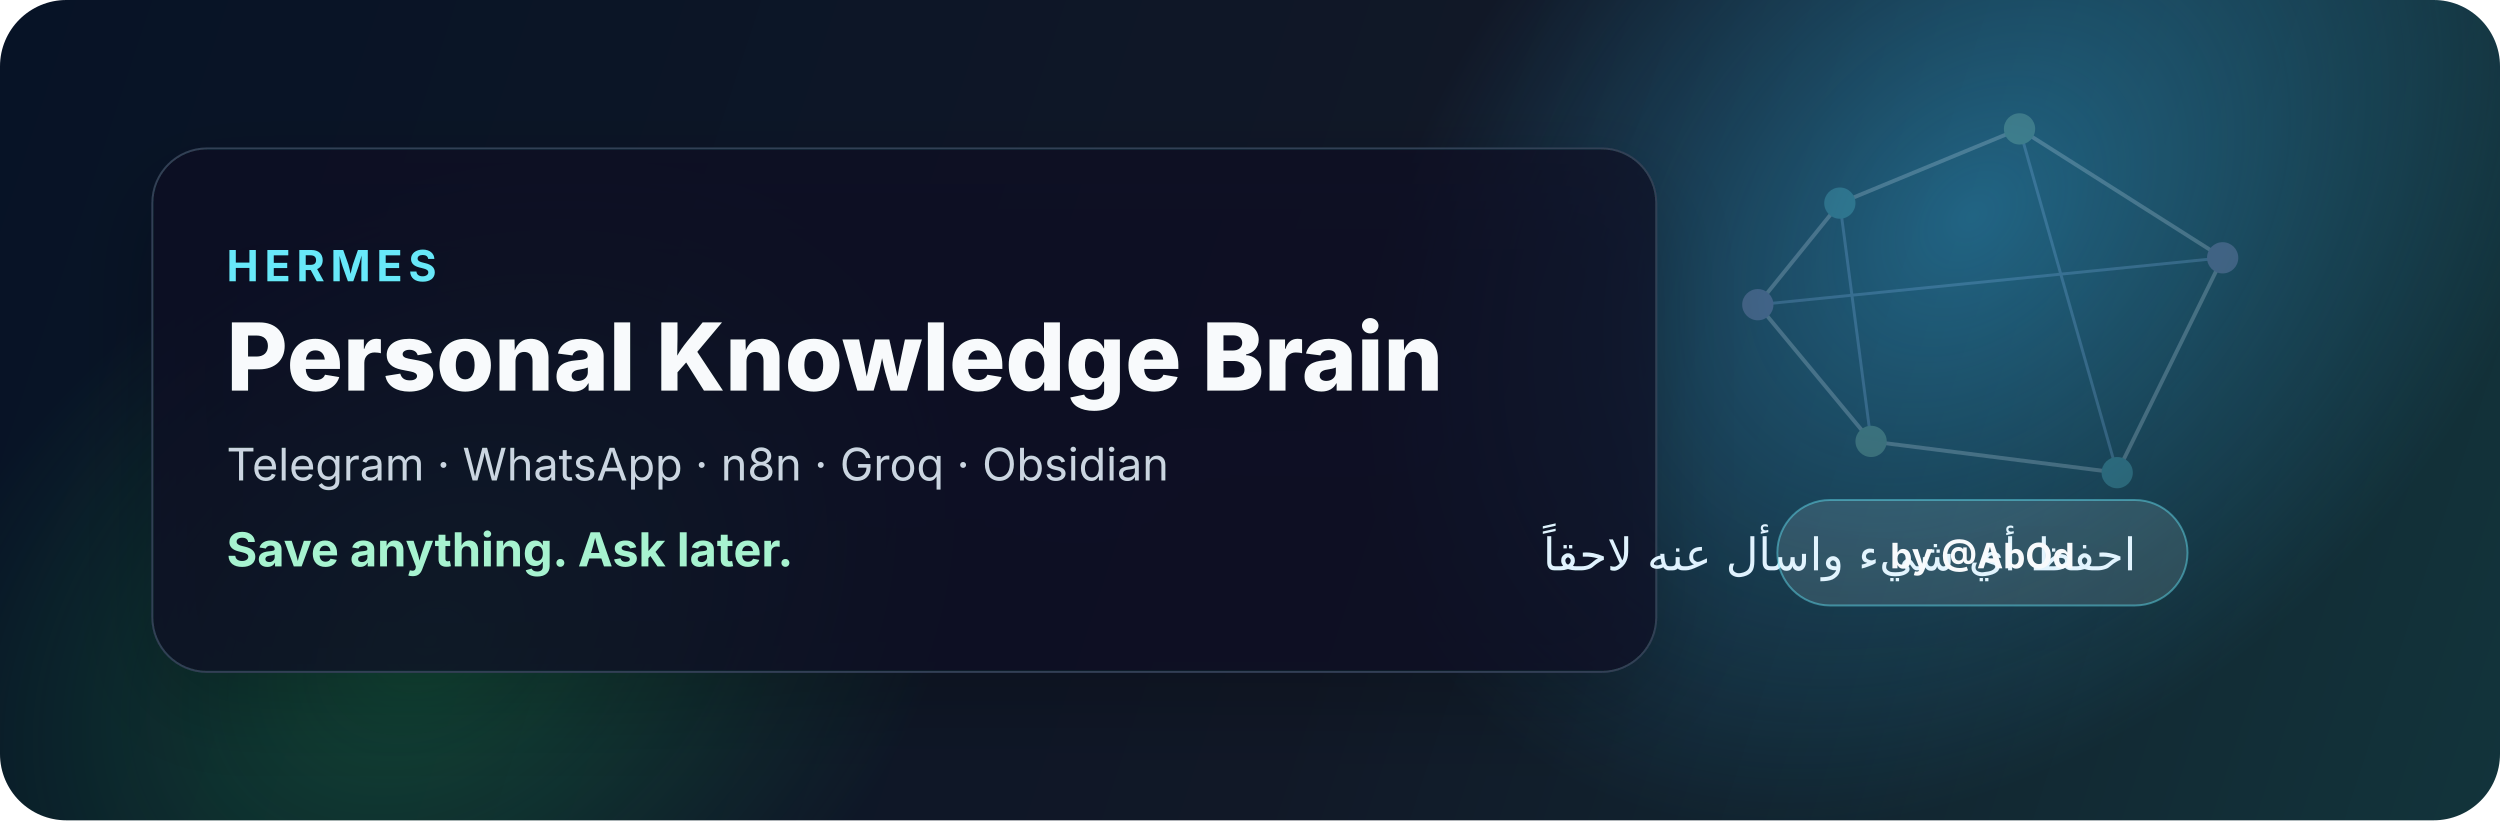
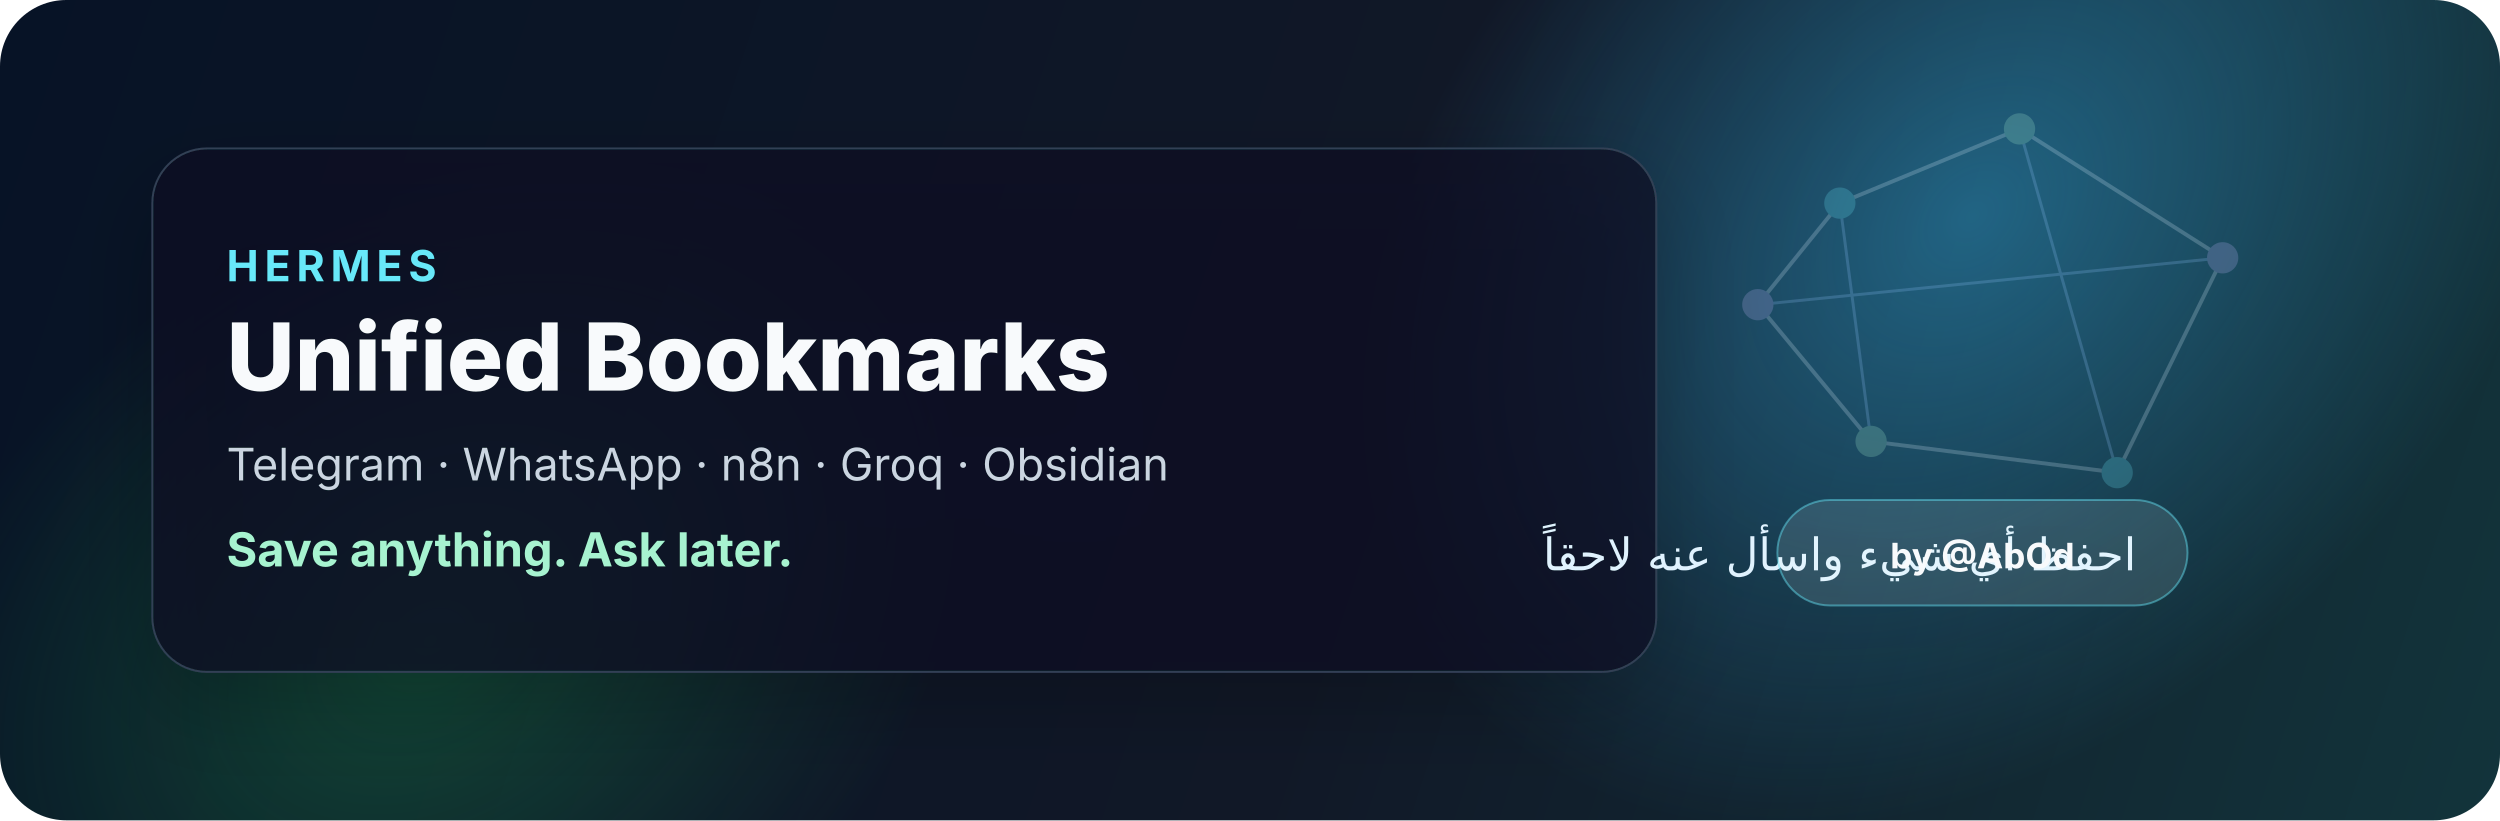
<svg xmlns="http://www.w3.org/2000/svg" width="1280" height="420" viewBox="0 0 1280 420" fill="none" role="img" aria-labelledby="title desc">
  <defs>
    <linearGradient id="bg" x1="0" y1="0" x2="1280" y2="420" gradientUnits="userSpaceOnUse">
      <stop stop-color="#071326" />
      <stop offset="0.55" stop-color="#111827" />
      <stop offset="1" stop-color="#12343B" />
    </linearGradient>
    <radialGradient id="glowA" cx="0" cy="0" r="1" gradientUnits="userSpaceOnUse" gradientTransform="translate(1010 110) rotate(135) scale(360 260)">
      <stop stop-color="#38BDF8" stop-opacity="0.42" />
      <stop offset="1" stop-color="#38BDF8" stop-opacity="0" />
    </radialGradient>
    <radialGradient id="glowB" cx="0" cy="0" r="1" gradientUnits="userSpaceOnUse" gradientTransform="translate(220 330) rotate(-35) scale(300 220)">
      <stop stop-color="#22C55E" stop-opacity="0.28" />
      <stop offset="1" stop-color="#22C55E" stop-opacity="0" />
    </radialGradient>
    <filter id="shadow" x="-20%" y="-20%" width="140%" height="140%">
      <feDropShadow dx="0" dy="18" stdDeviation="22" flood-color="#000000" flood-opacity="0.28" />
    </filter>
  </defs>
  <rect width="1280" height="420" rx="34" fill="url(#bg)" />
  <rect width="1280" height="420" rx="34" fill="url(#glowA)" />
  <rect width="1280" height="420" rx="34" fill="url(#glowB)" />
  <g opacity="0.22">
    <path d="M942 104L1034 66L1138 132L1084 242L958 226L900 156Z" stroke="#E0F2FE" stroke-width="2" />
    <path d="M1034 66L1084 242M942 104L958 226M900 156L1138 132" stroke="#93C5FD" stroke-width="1.5" />
    <circle cx="942" cy="104" r="8" fill="#67E8F9" />
    <circle cx="1034" cy="66" r="8" fill="#A7F3D0" />
    <circle cx="1138" cy="132" r="8" fill="#C4B5FD" />
    <circle cx="1084" cy="242" r="8" fill="#67E8F9" />
    <circle cx="958" cy="226" r="8" fill="#A7F3D0" />
    <circle cx="900" cy="156" r="8" fill="#C4B5FD" />
  </g>
  <g filter="url(#shadow)">
    <rect x="78" y="76" width="770" height="268" rx="28" fill="#0B1220" fill-opacity="0.72" stroke="#334155" />
    <text x="116" y="144" fill="#67E8F9" font-family="Inter, Arial, sans-serif" font-size="22" font-weight="700" letter-spacing="3">HERMES</text>
-     <text x="116" y="200" fill="#F8FAFC" font-family="Inter, Arial, sans-serif" font-size="48" font-weight="800">Personal Knowledge Brain</text>
+     <text x="116" y="200" fill="#F8FAFC" font-family="Inter, Arial, sans-serif" font-size="48" font-weight="800">Unified Bookmarks</text>
    <text x="116" y="246" fill="#CBD5E1" font-family="Inter, Arial, sans-serif" font-size="23">Telegram · WhatsApp · n8n · Groq · Obsidian</text>
    <text x="116" y="290" fill="#A7F3D0" font-family="Inter, Arial, sans-serif" font-size="24" font-weight="700">Save anything. Ask later.</text>
    <text x="790" y="292" direction="rtl" unicode-bidi="bidi-override" text-anchor="end" fill="#E0F2FE" font-family="Arial, Tahoma, sans-serif" font-size="23">احفظ أي شيء واسأل عنه لاحقاً</text>
  </g>
  <g transform="translate(910 256)">
    <rect x="0" y="0" width="210" height="54" rx="27" fill="#ECFEFF" fill-opacity="0.12" stroke="#67E8F9" stroke-opacity="0.45" />
    <text x="105" y="35" text-anchor="middle" fill="#F8FAFC" font-family="Inter, Arial, sans-serif" font-size="18" font-weight="700">by @AbOd</text>
  </g>
</svg>
